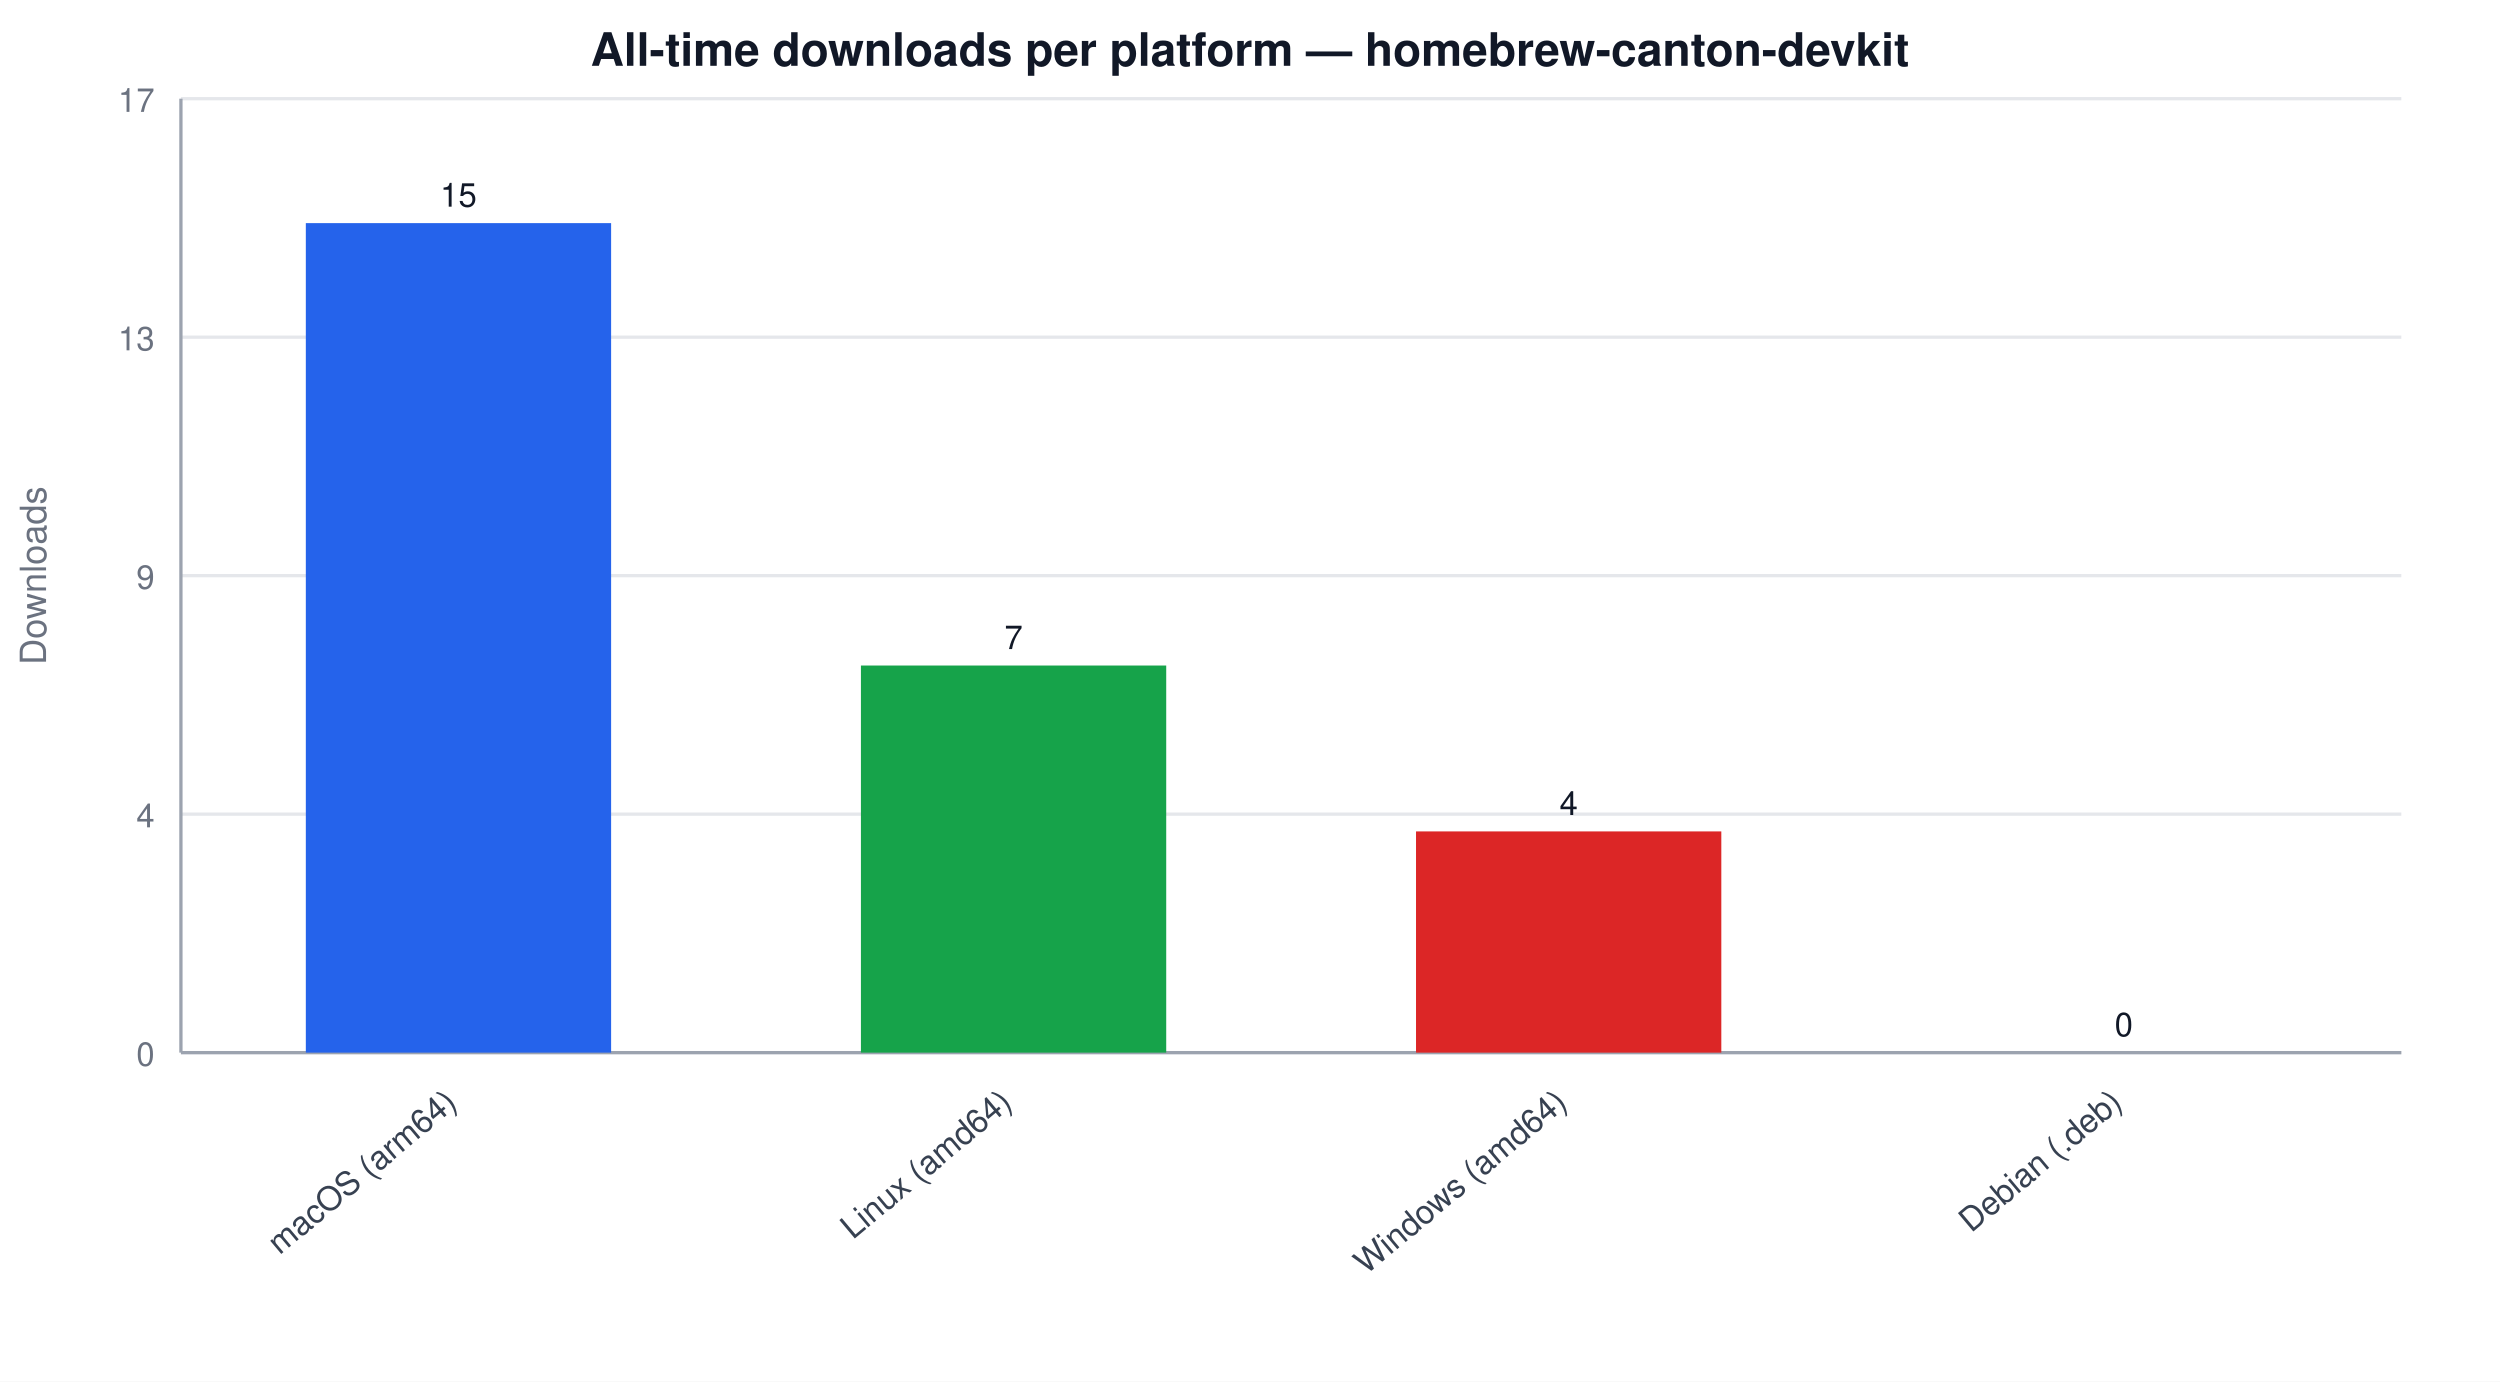
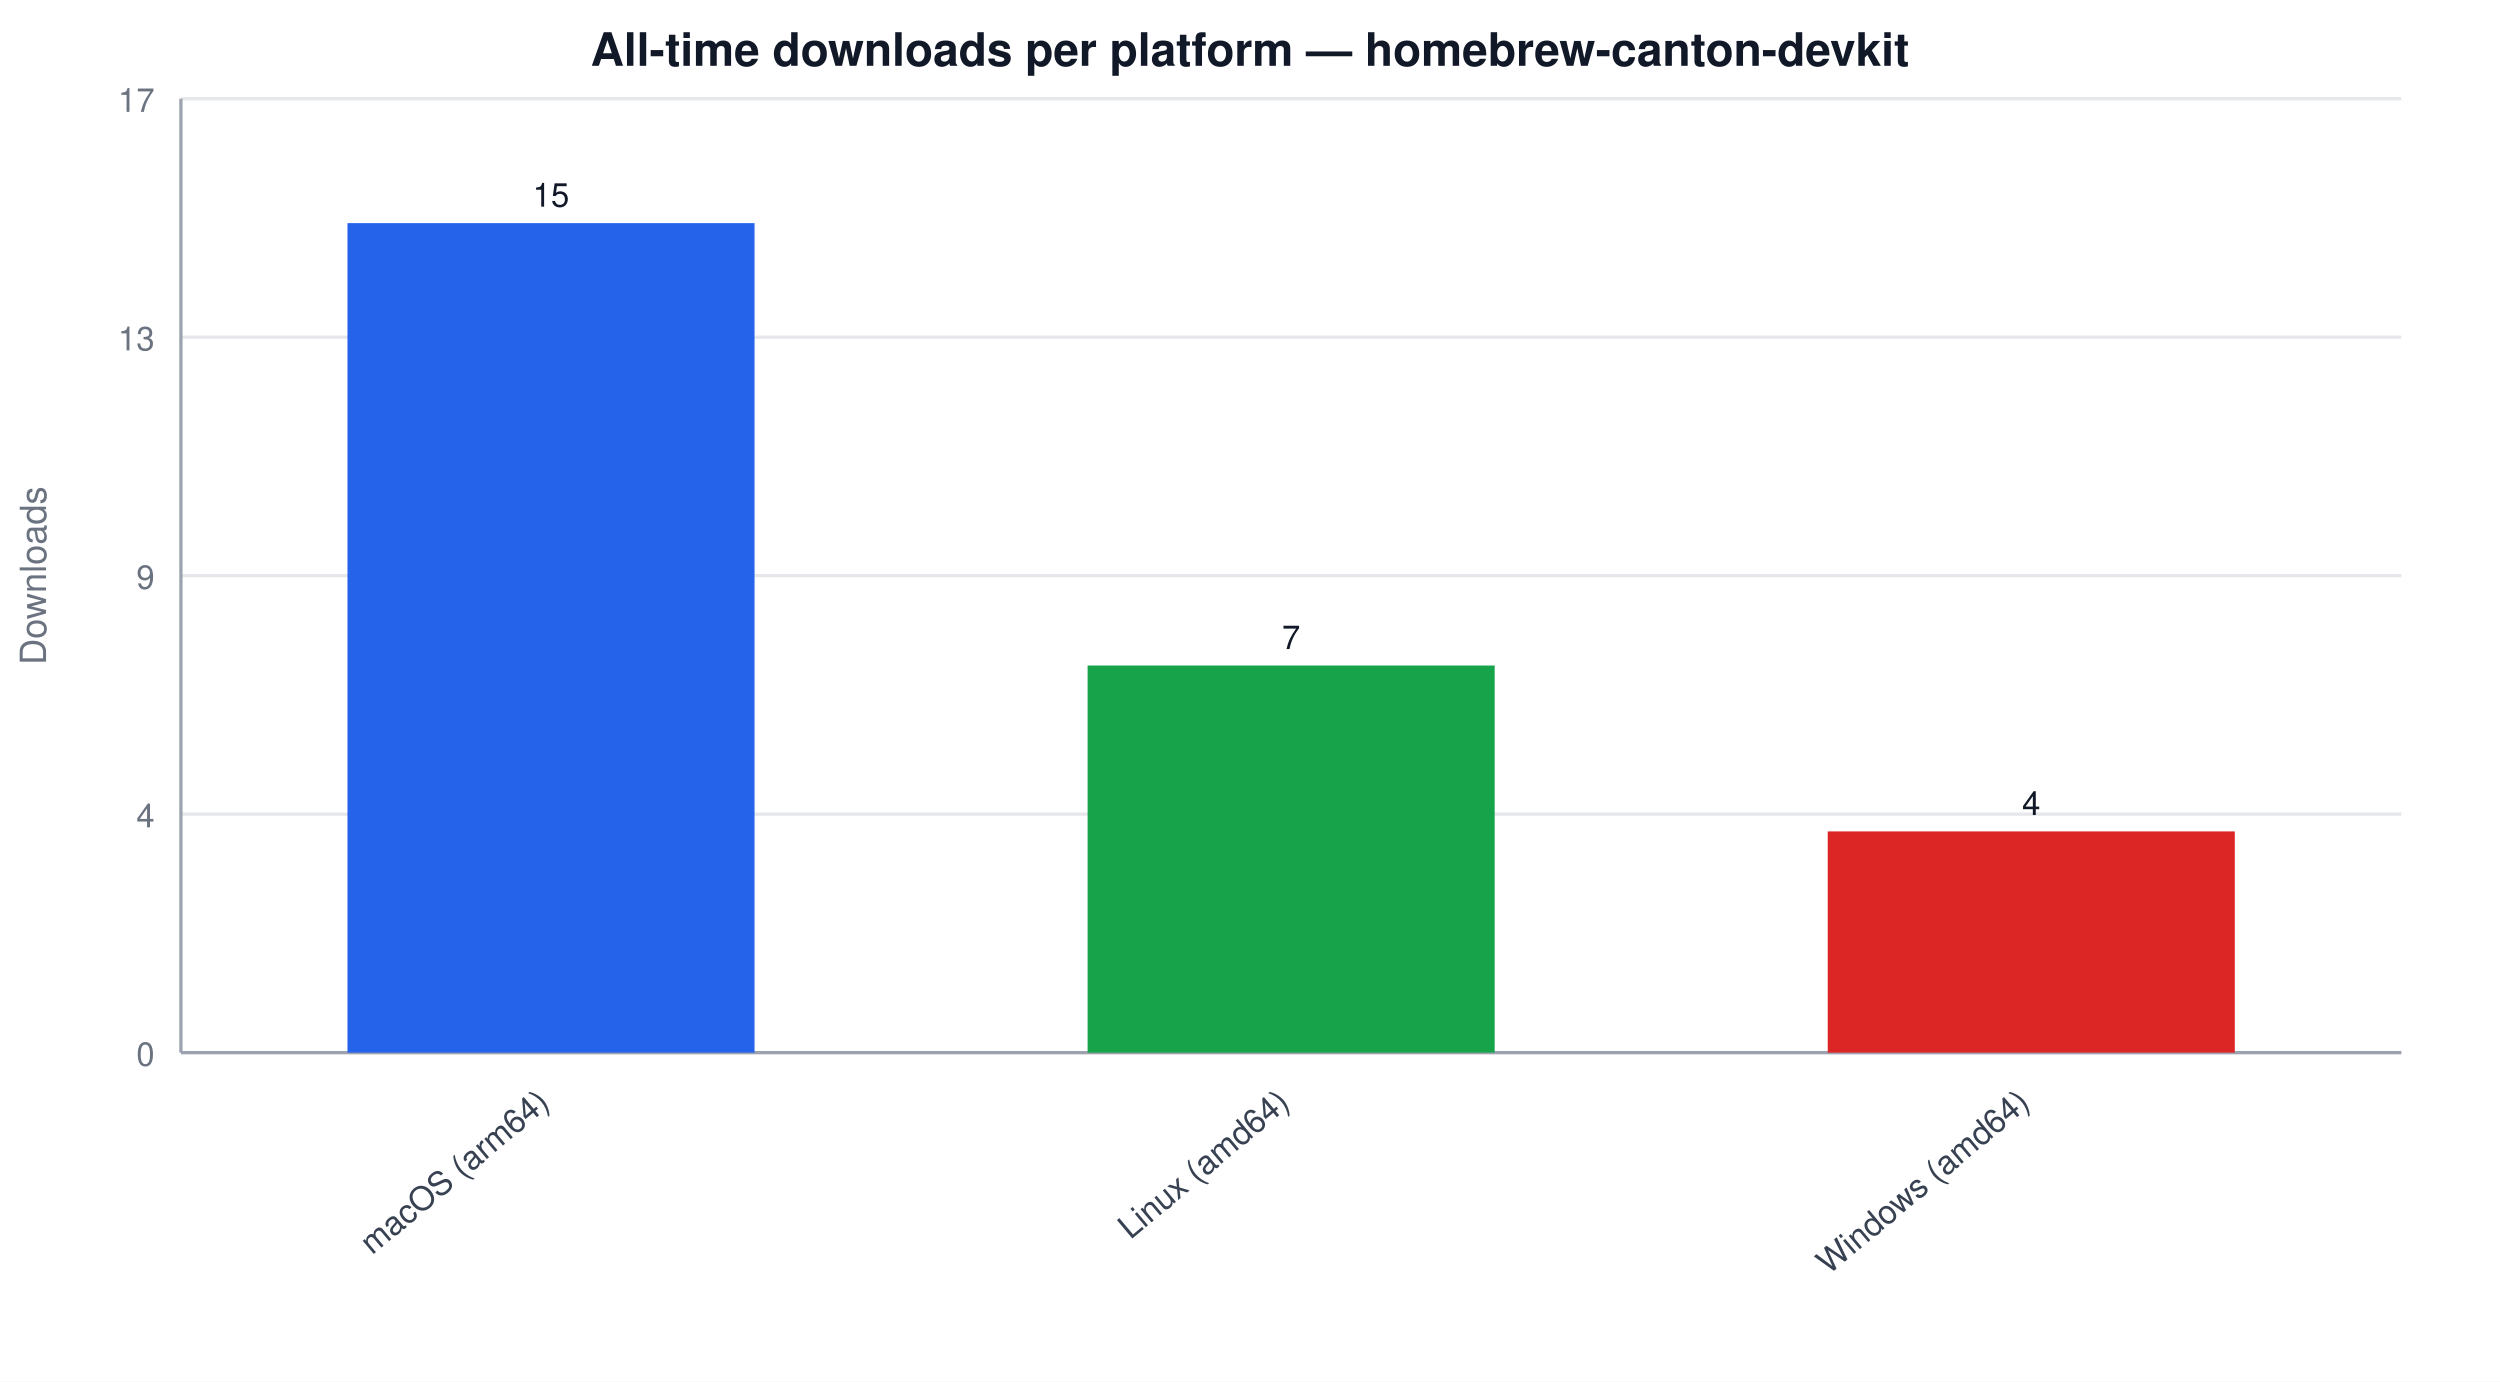
<svg xmlns="http://www.w3.org/2000/svg" width="760" height="420" viewBox="0 0 760 420" font-family="-apple-system,Segoe UI,Helvetica,Arial,sans-serif" role="img" aria-label="All-time downloads per platform — homebrew-canton-devkit">
  <rect x="0" y="0" width="760" height="420" fill="#ffffff" />
  <text x="380" y="20" text-anchor="middle" font-size="14" font-weight="600" fill="#111827">All-time downloads per platform — homebrew-canton-devkit</text>
  <line x1="55" y1="320" x2="730" y2="320" stroke="#e5e7eb" stroke-width="1" />
  <text x="47" y="324" text-anchor="end" font-size="10" fill="#6b7280">0</text>
  <line x1="55" y1="247.5" x2="730" y2="247.5" stroke="#e5e7eb" stroke-width="1" />
  <text x="47" y="251.5" text-anchor="end" font-size="10" fill="#6b7280">4</text>
  <line x1="55" y1="175" x2="730" y2="175" stroke="#e5e7eb" stroke-width="1" />
  <text x="47" y="179" text-anchor="end" font-size="10" fill="#6b7280">9</text>
  <line x1="55" y1="102.5" x2="730" y2="102.5" stroke="#e5e7eb" stroke-width="1" />
  <text x="47" y="106.5" text-anchor="end" font-size="10" fill="#6b7280">13</text>
  <line x1="55" y1="30" x2="730" y2="30" stroke="#e5e7eb" stroke-width="1" />
  <text x="47" y="34" text-anchor="end" font-size="10" fill="#6b7280">17</text>
  <line x1="55" y1="30" x2="55" y2="320" stroke="#9ca3af" stroke-width="1" />
  <line x1="55" y1="320" x2="730" y2="320" stroke="#9ca3af" stroke-width="1" />
-   <rect x="92.97" y="67.83" width="92.81" height="252.17" fill="#2563eb" />
-   <text x="139.38" y="62.83" text-anchor="middle" font-size="10" fill="#111827">15</text>
-   <text x="139.38" y="336" text-anchor="end" font-size="10" fill="#374151" transform="rotate(-40 139.38 336)">macOS (arm64)</text>
-   <rect x="261.72" y="202.32" width="92.81" height="117.68" fill="#16a34a" />
-   <text x="308.13" y="197.32" text-anchor="middle" font-size="10" fill="#111827">7</text>
-   <text x="308.13" y="336" text-anchor="end" font-size="10" fill="#374151" transform="rotate(-40 308.13 336)">Linux (amd64)</text>
-   <rect x="430.47" y="252.75" width="92.81" height="67.25" fill="#dc2626" />
-   <text x="476.88" y="247.75" text-anchor="middle" font-size="10" fill="#111827">4</text>
-   <text x="476.88" y="336" text-anchor="end" font-size="10" fill="#374151" transform="rotate(-40 476.88 336)">Windows (amd64)</text>
-   <rect x="599.22" y="320" width="92.81" height="0" fill="#9333ea" />
-   <text x="645.63" y="315" text-anchor="middle" font-size="10" fill="#111827">0</text>
-   <text x="645.63" y="336" text-anchor="end" font-size="10" fill="#374151" transform="rotate(-40 645.63 336)">Debian (.deb)</text>
+   <rect x="105.63" y="67.83" width="123.75" height="252.17" fill="#2563eb" />
+   <text x="167.5" y="62.83" text-anchor="middle" font-size="10" fill="#111827">15</text>
+   <text x="167.5" y="336" text-anchor="end" font-size="10" fill="#374151" transform="rotate(-40 167.5 336)">macOS (arm64)</text>
+   <rect x="330.63" y="202.32" width="123.75" height="117.68" fill="#16a34a" />
+   <text x="392.5" y="197.32" text-anchor="middle" font-size="10" fill="#111827">7</text>
+   <text x="392.5" y="336" text-anchor="end" font-size="10" fill="#374151" transform="rotate(-40 392.5 336)">Linux (amd64)</text>
+   <rect x="555.63" y="252.75" width="123.75" height="67.25" fill="#dc2626" />
+   <text x="617.5" y="247.75" text-anchor="middle" font-size="10" fill="#111827">4</text>
+   <text x="617.5" y="336" text-anchor="end" font-size="10" fill="#374151" transform="rotate(-40 617.5 336)">Windows (amd64)</text>
  <text x="14" y="175" text-anchor="middle" font-size="11" fill="#6b7280" transform="rotate(-90 14 175)">Downloads</text>
</svg>
